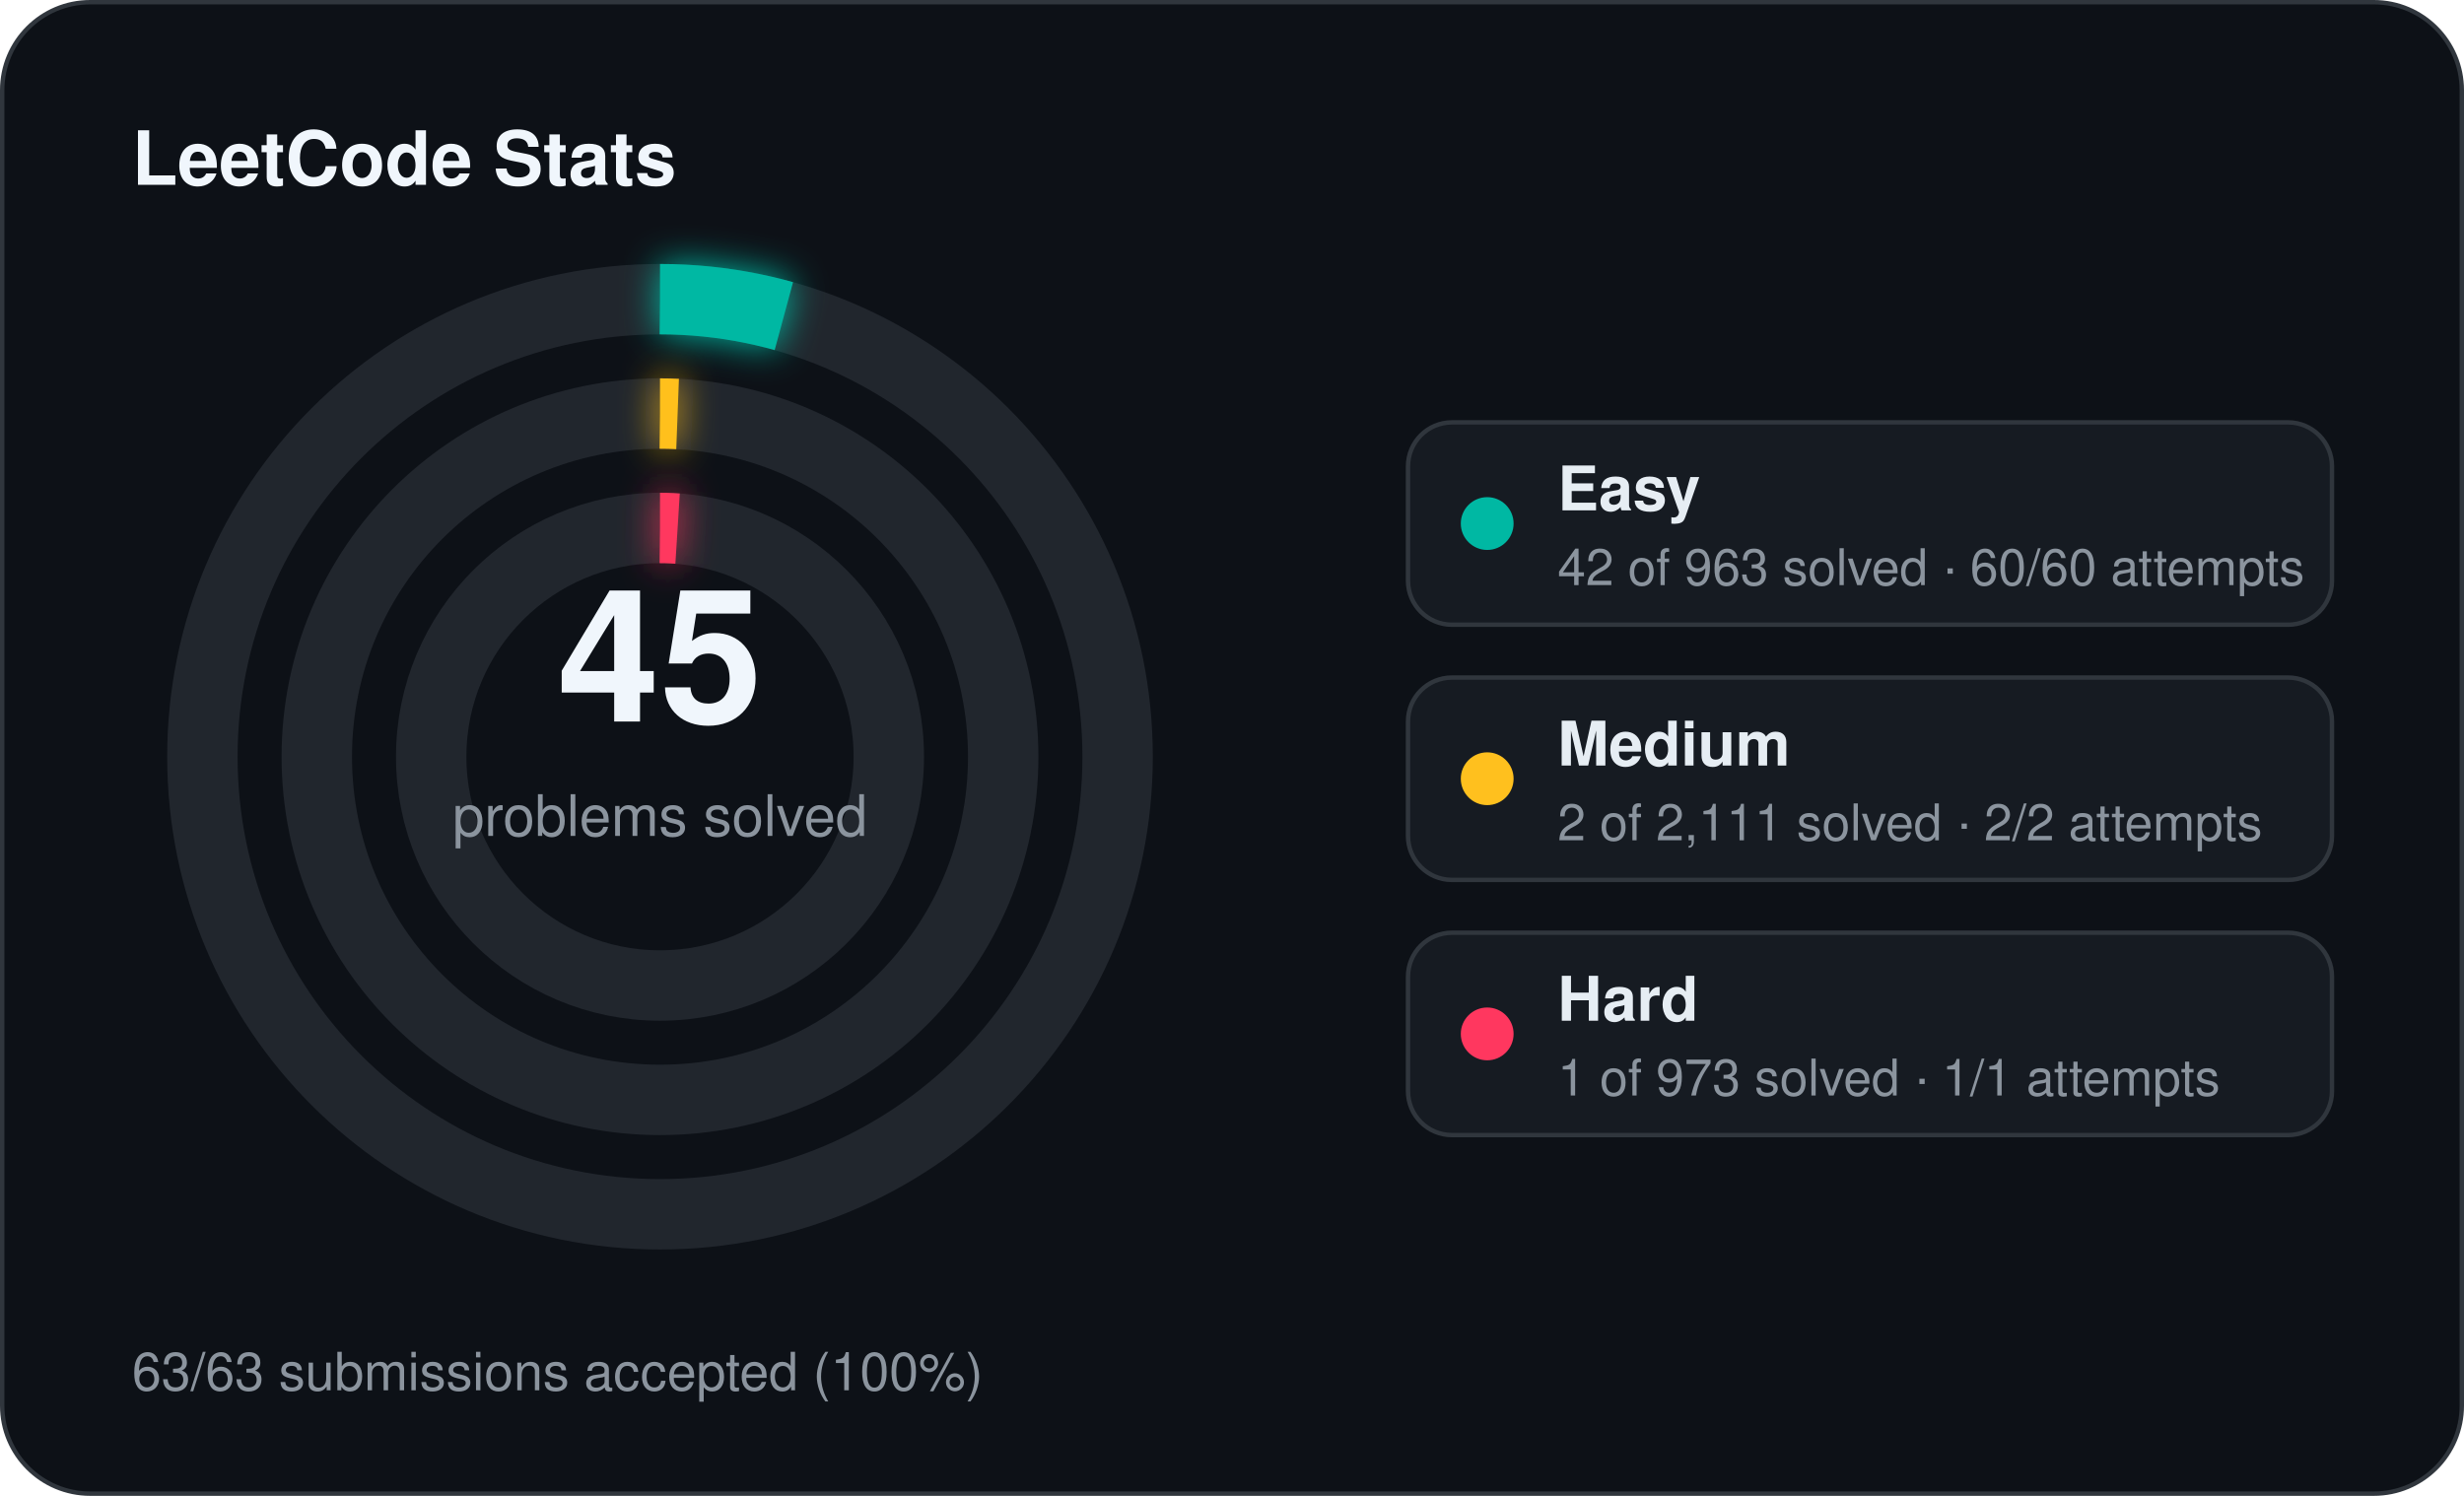
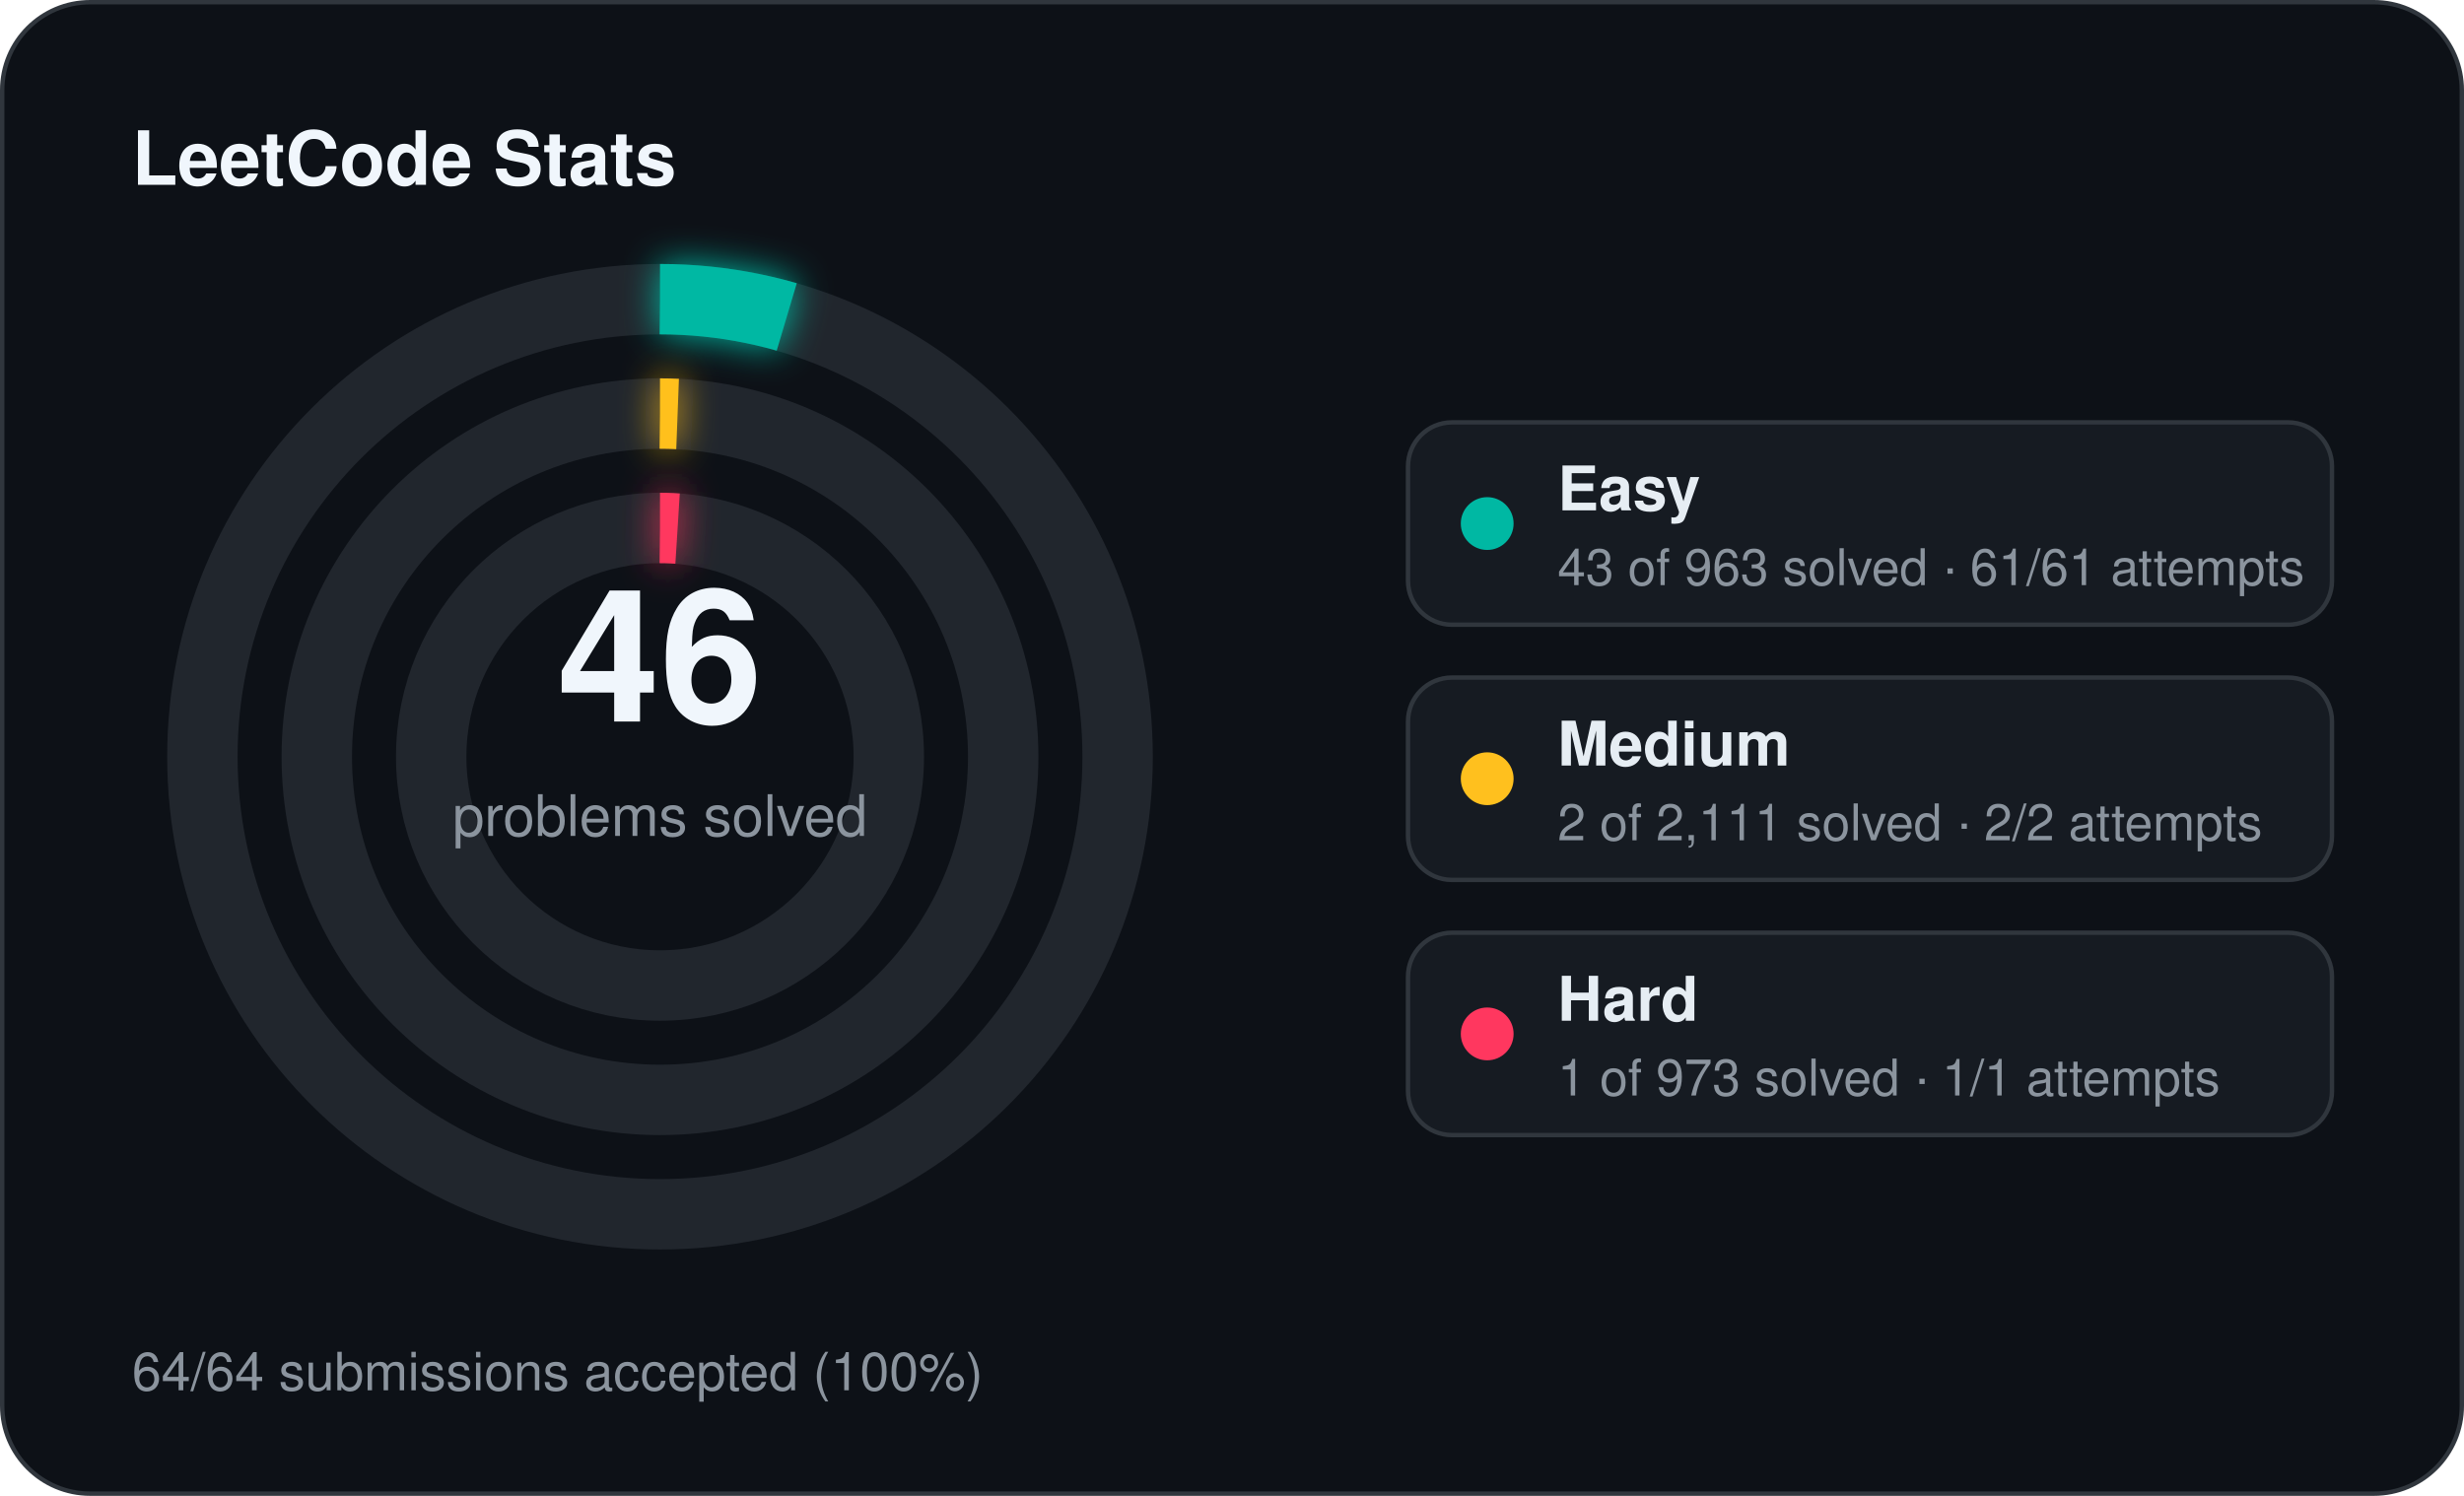
<svg xmlns="http://www.w3.org/2000/svg" width="560" height="340" viewBox="0 0 560 340">
  <defs>
    <filter id="stats-glow" x="-60%" y="-60%" width="220%" height="220%">
      <feGaussianBlur stdDeviation="4" result="blur" />
      <feMerge>
        <feMergeNode in="blur" />
        <feMergeNode in="SourceGraphic" />
      </feMerge>
    </filter>
  </defs>
  <rect x="0.5" y="0.5" width="559" height="339" rx="20" fill="#0d1117" stroke="#30363d" stroke-width="1" />
  <text x="30" y="42" fill="#f0f6fc" font-family="Segoe UI, Helvetica, Arial, sans-serif" font-size="17" font-weight="700">LeetCode Stats</text>
  <circle cx="150" cy="172" r="104" fill="none" stroke="#21262d" stroke-width="16" />
-   <circle cx="150" cy="172" r="104" fill="none" stroke="#00b8a3" stroke-width="16" stroke-linecap="butt" stroke-dasharray="28.50 653.45" transform="rotate(-90 150 172)" filter="url(#stats-glow)" />
+   <circle cx="150" cy="172" r="104" fill="none" stroke="#00b8a3" stroke-width="16" stroke-linecap="butt" stroke-dasharray="29.18 653.45" transform="rotate(-90 150 172)" filter="url(#stats-glow)" />
  <circle cx="150" cy="172" r="78" fill="none" stroke="#21262d" stroke-width="16" />
  <circle cx="150" cy="172" r="78" fill="none" stroke="#ffc01e" stroke-width="16" stroke-linecap="butt" stroke-dasharray="4.00 490.09" transform="rotate(-90 150 172)" filter="url(#stats-glow)" />
  <circle cx="150" cy="172" r="52" fill="none" stroke="#21262d" stroke-width="16" />
  <circle cx="150" cy="172" r="52" fill="none" stroke="#ff375f" stroke-width="16" stroke-linecap="butt" stroke-dasharray="4.00 326.73" transform="rotate(-90 150 172)" filter="url(#stats-glow)" />
-   <text x="150" y="164" text-anchor="middle" fill="#f0f6fc" font-family="Segoe UI, Helvetica, Arial, sans-serif" font-size="42" font-weight="700">45</text>
+   <text x="150" y="164" text-anchor="middle" fill="#f0f6fc" font-family="Segoe UI, Helvetica, Arial, sans-serif" font-size="42" font-weight="700">46</text>
  <text x="150" y="190" text-anchor="middle" fill="#8b949e" font-family="Segoe UI, Helvetica, Arial, sans-serif" font-size="13">problems solved</text>
  <rect x="320" y="96" width="210" height="46" rx="10" fill="#161b22" stroke="#30363d" stroke-width="1" />
  <circle cx="338" cy="119" r="6" fill="#00b8a3" />
  <text x="354" y="116" fill="#e6edf3" font-family="Segoe UI, Helvetica, Arial, sans-serif" font-size="14" font-weight="600">Easy</text>
-   <text x="354" y="133" fill="#8b949e" font-family="Segoe UI, Helvetica, Arial, sans-serif" font-size="11.5">42 of 963 solved · 60/60 attempts</text>
+   <text x="354" y="133" fill="#8b949e" font-family="Segoe UI, Helvetica, Arial, sans-serif" font-size="11.5">43 of 963 solved · 61/61 attempts</text>
  <rect x="320" y="154" width="210" height="46" rx="10" fill="#161b22" stroke="#30363d" stroke-width="1" />
  <circle cx="338" cy="177" r="6" fill="#ffc01e" />
  <text x="354" y="174" fill="#e6edf3" font-family="Segoe UI, Helvetica, Arial, sans-serif" font-size="14" font-weight="600">Medium</text>
  <text x="354" y="191" fill="#8b949e" font-family="Segoe UI, Helvetica, Arial, sans-serif" font-size="11.5">2 of 2,111 solved · 2/2 attempts</text>
  <rect x="320" y="212" width="210" height="46" rx="10" fill="#161b22" stroke="#30363d" stroke-width="1" />
  <circle cx="338" cy="235" r="6" fill="#ff375f" />
  <text x="354" y="232" fill="#e6edf3" font-family="Segoe UI, Helvetica, Arial, sans-serif" font-size="14" font-weight="600">Hard</text>
  <text x="354" y="249" fill="#8b949e" font-family="Segoe UI, Helvetica, Arial, sans-serif" font-size="11.5">1 of 973 solved · 1/1 attempts</text>
-   <text x="30" y="316" fill="#8b949e" font-family="Segoe UI, Helvetica, Arial, sans-serif" font-size="12">63/63 submissions accepted (100%)</text>
+   <text x="30" y="316" fill="#8b949e" font-family="Segoe UI, Helvetica, Arial, sans-serif" font-size="12">64/64 submissions accepted (100%)</text>
</svg>
